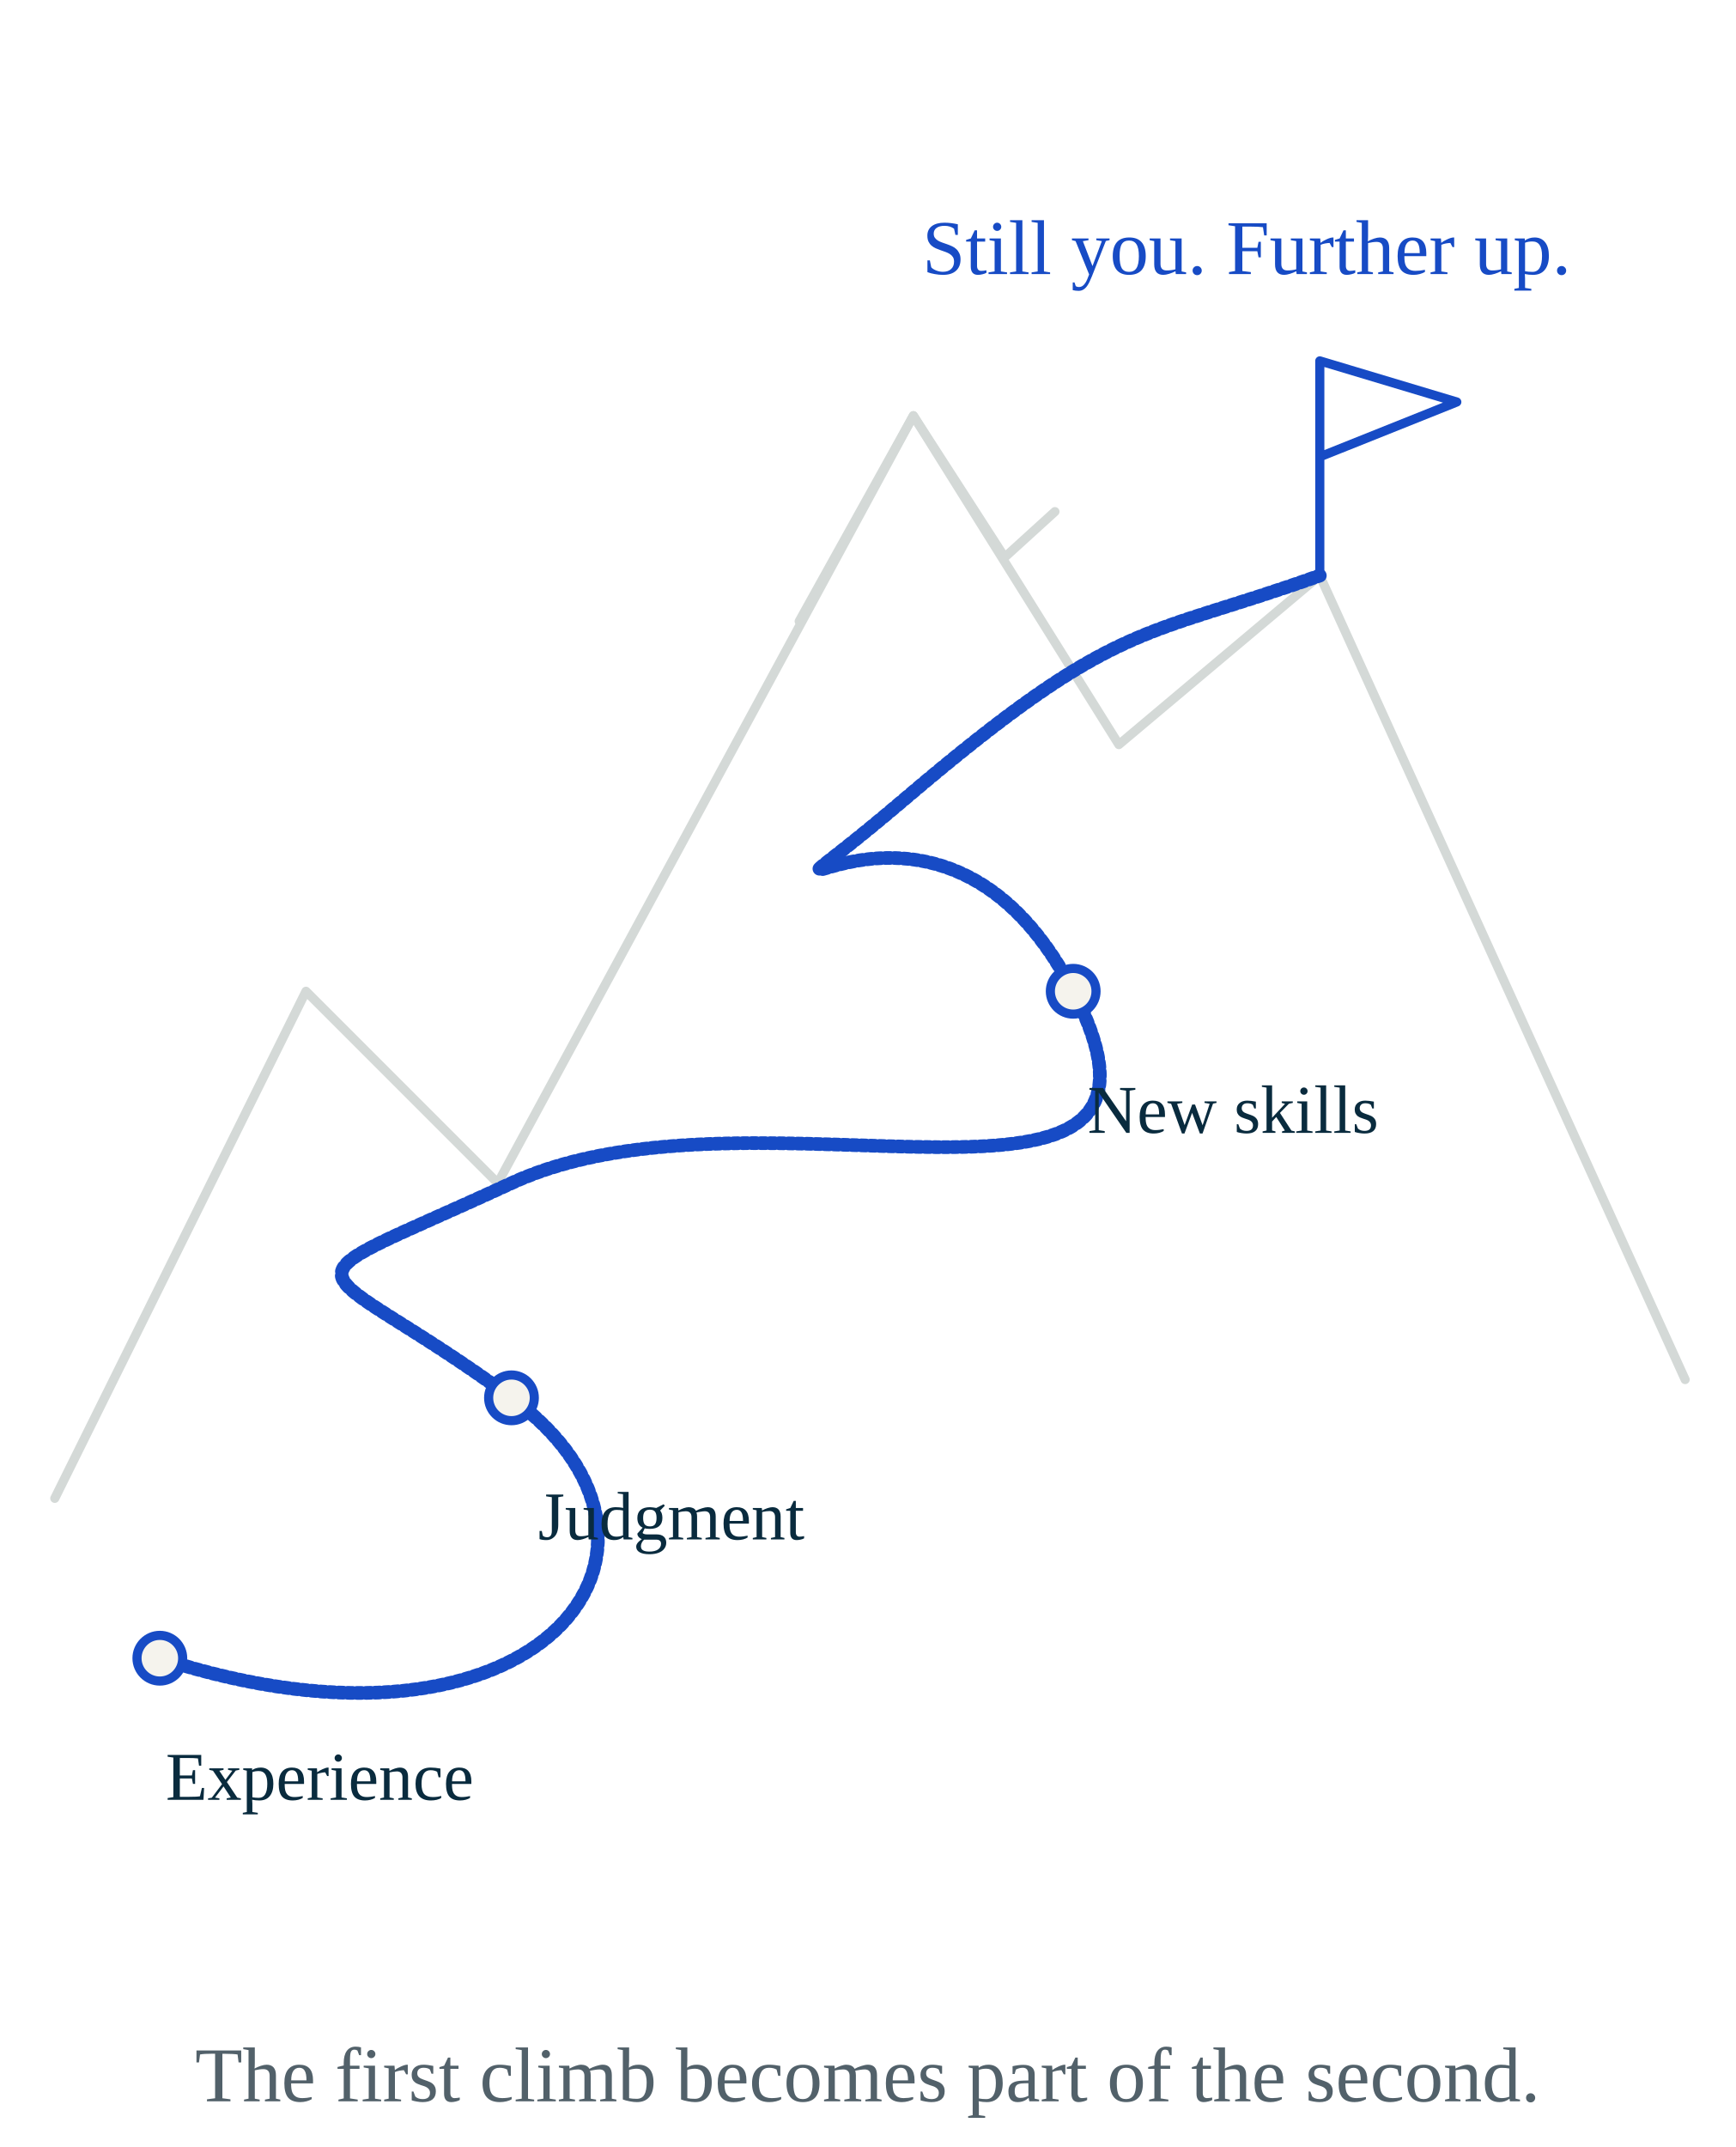
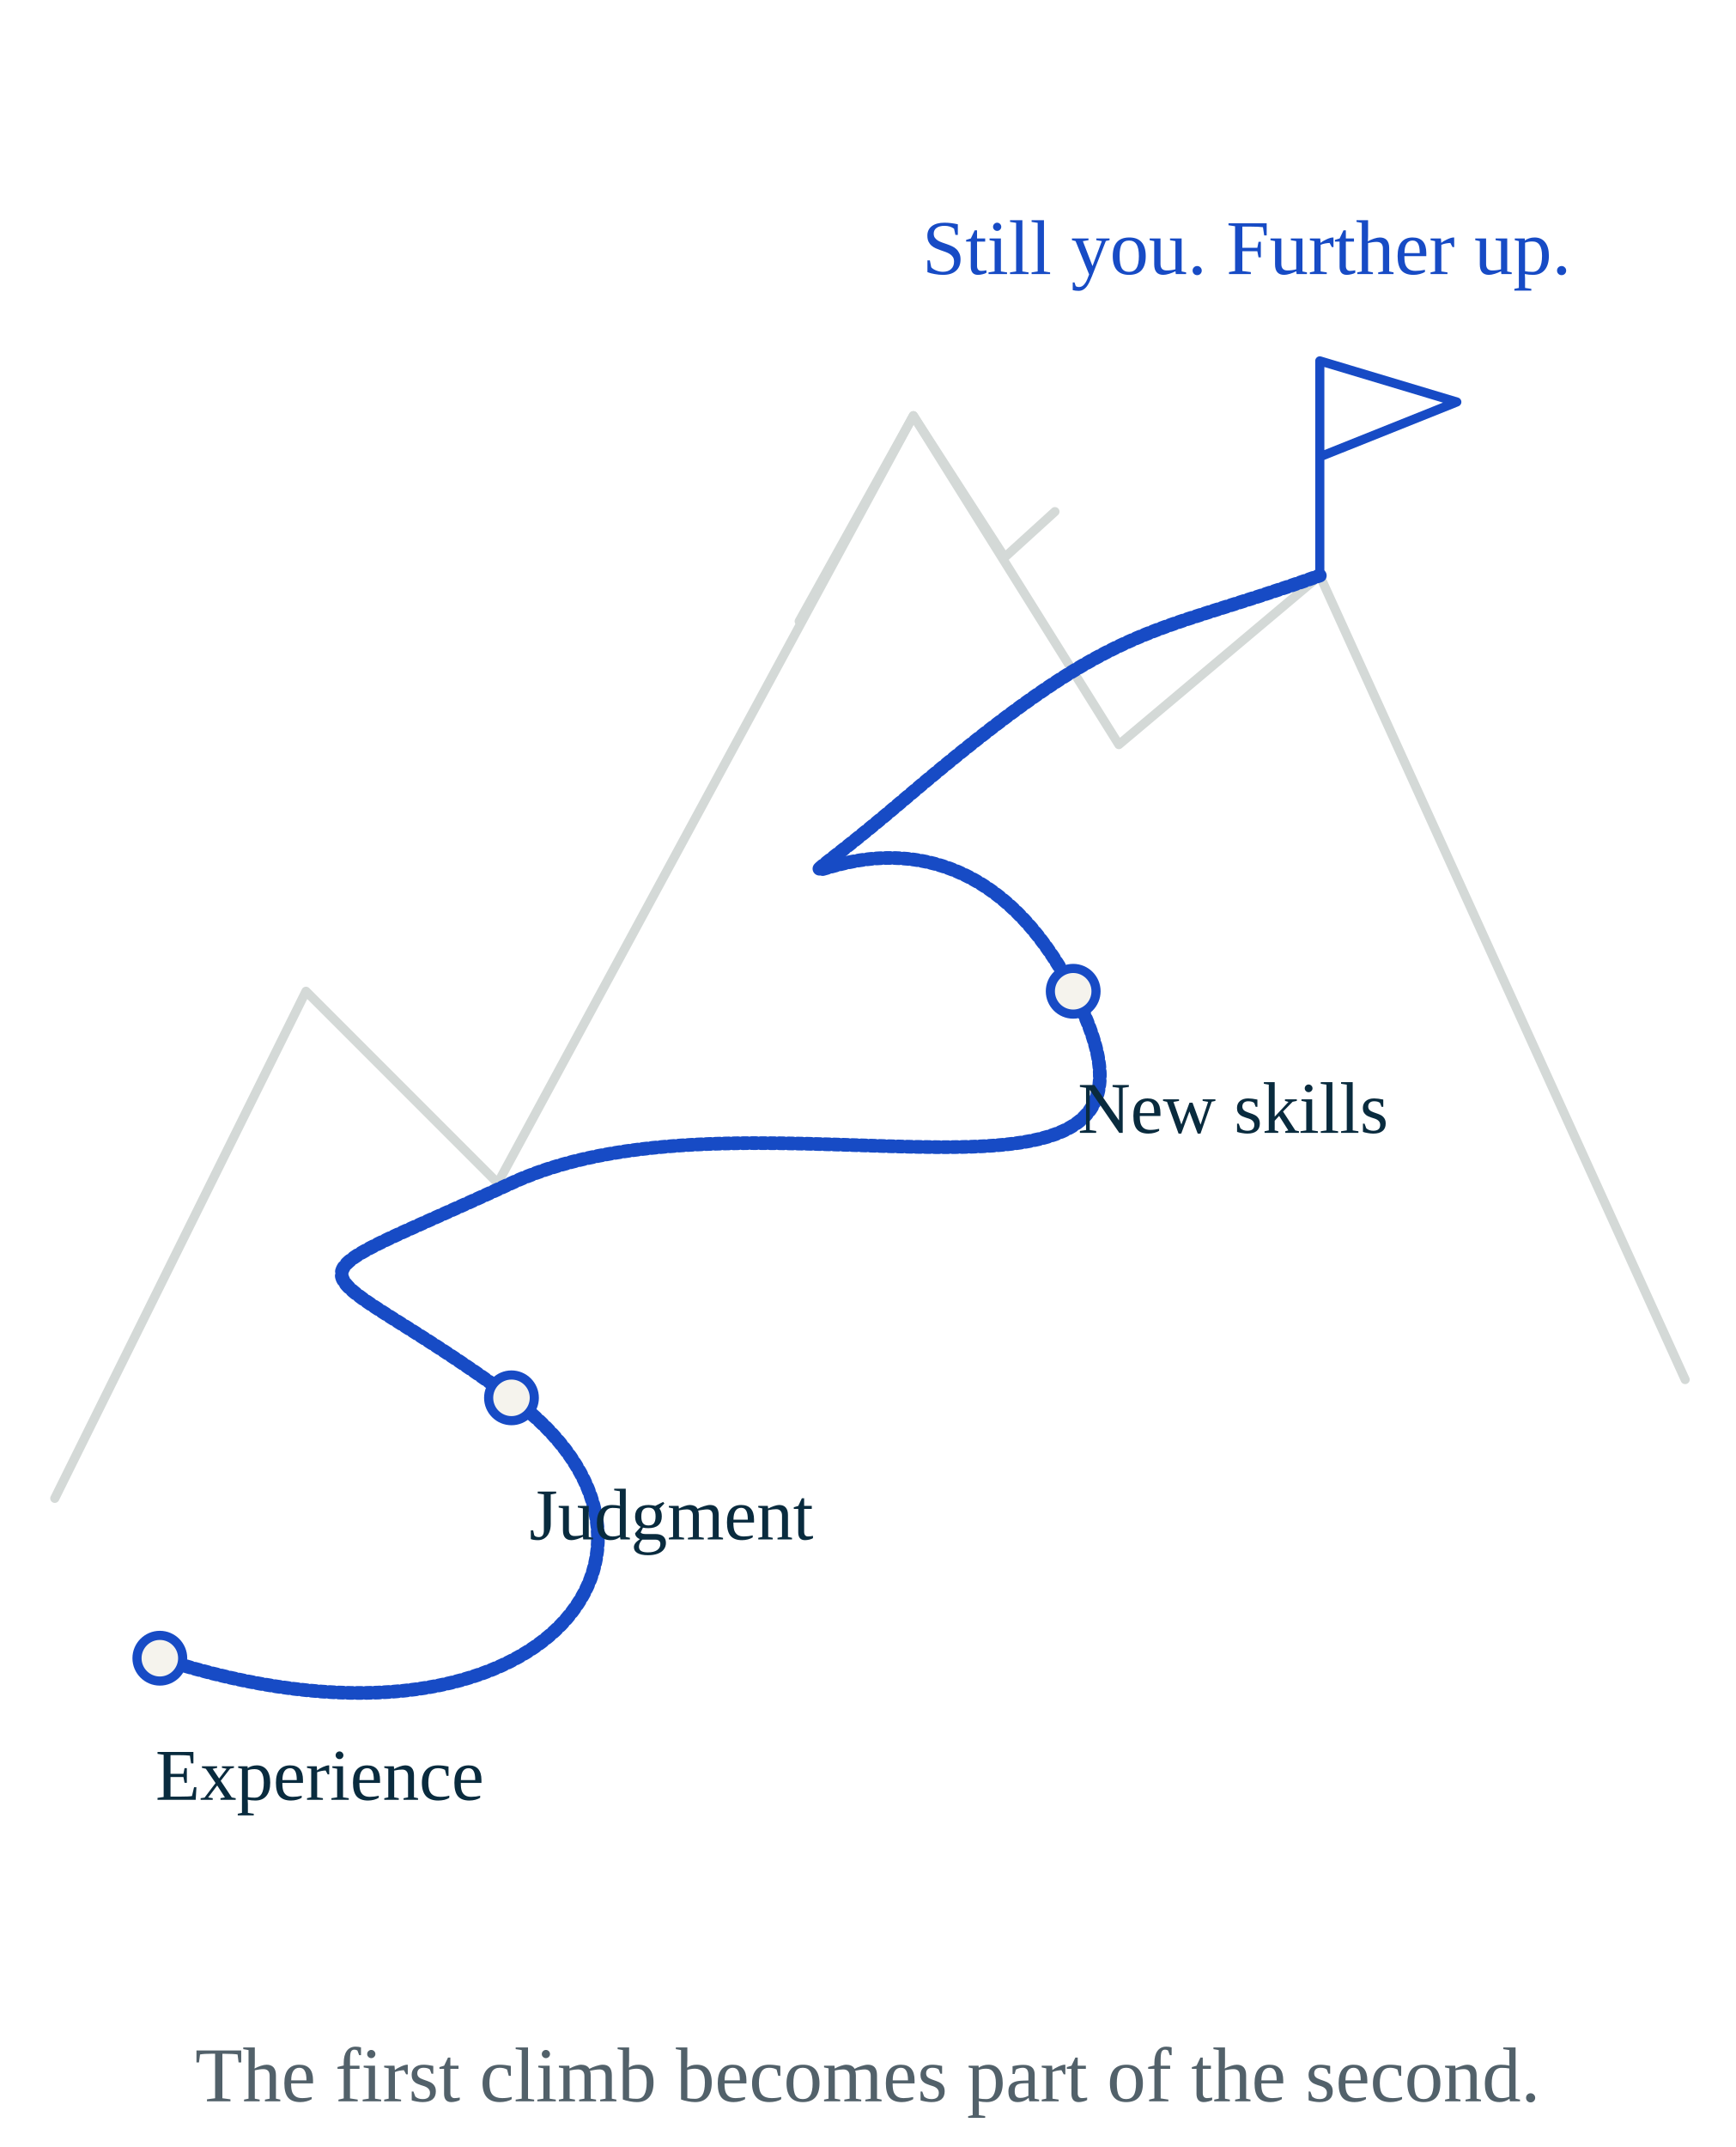
<svg xmlns="http://www.w3.org/2000/svg" class="vital-graphic" width="380" height="470" viewBox="0 0 380 470" role="img" aria-labelledby="sc-carry-the-map-m-title sc-carry-the-map-m-desc">
  <style>.sc-draw{stroke-dasharray:1;animation:sc-line 2.8s ease both}.sc-reveal{animation:sc-arrive 1.1s ease both;transform-box:fill-box;transform-origin:center}@keyframes sc-line{from{stroke-dashoffset:1}to{stroke-dashoffset:0}}@keyframes sc-arrive{from{opacity:0;transform:translateY(9px)}to{opacity:1;transform:translateY(0)}}@media(prefers-reduced-motion:reduce){.sc-draw,.sc-reveal{animation:none!important}}</style>
  <path d="M12 328 L67 217 L109 259 L200 91 L245 163 L289 126 L369 302" fill="none" stroke="var(--line,#d4d9d7)" stroke-width="2" stroke-linecap="round" stroke-linejoin="round" />
  <path d="M175 136 L200 91 L220 122 L231 112" fill="none" stroke="var(--line,#d4d9d7)" stroke-width="2" stroke-linecap="round" stroke-linejoin="round" />
  <path d="M35 363 C118 390 157 339 112 306 S58 284 112 259 S266 277 235 217 S151 215 198 175 S250 140 289 126" fill="none" stroke="var(--line,#d4d9d7)" stroke-width="2" stroke-linecap="round" stroke-linejoin="round" />
  <path d="M35 363 C118 390 157 339 112 306 S58 284 112 259 S266 277 235 217 S151 215 198 175 S250 140 289 126" fill="none" stroke="var(--figure-accent,#174bc5)" stroke-width="3" stroke-linecap="round" stroke-linejoin="round" pathLength="1" class="vs-motion sc-draw" style="animation-delay:0s" />
  <g class="vs-motion sc-reveal" style="animation-delay:0s">
    <circle cx="35" cy="363" r="5" fill="var(--bg,#f5f3ed)" stroke="var(--figure-accent,#174bc5)" stroke-width="2" />
-     <text x="70" y="394" text-anchor="middle" font-size="15" fill="var(--text,#092b3e)" style="font-family:var(--font-display,Georgia,serif)">Experience</text>
+     <text x="70" y="394" text-anchor="middle" font-size="16" fill="var(--text,#092b3e)" style="font-family:var(--font-display,Georgia,serif)">Experience</text>
  </g>
  <g class="vs-motion sc-reveal" style="animation-delay:0.65s">
    <circle cx="112" cy="306" r="5" fill="var(--bg,#f5f3ed)" stroke="var(--figure-accent,#174bc5)" stroke-width="2" />
-     <text x="147" y="337" text-anchor="middle" font-size="15" fill="var(--text,#092b3e)" style="font-family:var(--font-display,Georgia,serif)">Judgment</text>
+     <text x="147" y="337" text-anchor="middle" font-size="16" fill="var(--text,#092b3e)" style="font-family:var(--font-display,Georgia,serif)">Judgment</text>
  </g>
  <g class="vs-motion sc-reveal" style="animation-delay:1.3s">
    <circle cx="235" cy="217" r="5" fill="var(--bg,#f5f3ed)" stroke="var(--figure-accent,#174bc5)" stroke-width="2" />
-     <text x="270" y="248" text-anchor="middle" font-size="15" fill="var(--text,#092b3e)" style="font-family:var(--font-display,Georgia,serif)">New skills</text>
+     <text x="270" y="248" text-anchor="middle" font-size="16" fill="var(--text,#092b3e)" style="font-family:var(--font-display,Georgia,serif)">New skills</text>
  </g>
  <g class="vs-motion sc-reveal" style="animation-delay:1.9s">
    <path d="M289 126 V79 l30 9 -30 12" fill="none" stroke="var(--figure-accent,#174bc5)" stroke-width="2" stroke-linecap="round" stroke-linejoin="round" />
    <text x="273" y="60" text-anchor="middle" font-size="17" fill="var(--figure-accent,#174bc5)" style="font-family:var(--font-display,Georgia,serif)">Still you. Further up.</text>
  </g>
  <text x="190" y="460" text-anchor="middle" font-size="17" fill="var(--text-dim,#52616a)" style="font-family:var(--font-display,Georgia,serif)">The first climb becomes part of the second.</text>
</svg>
